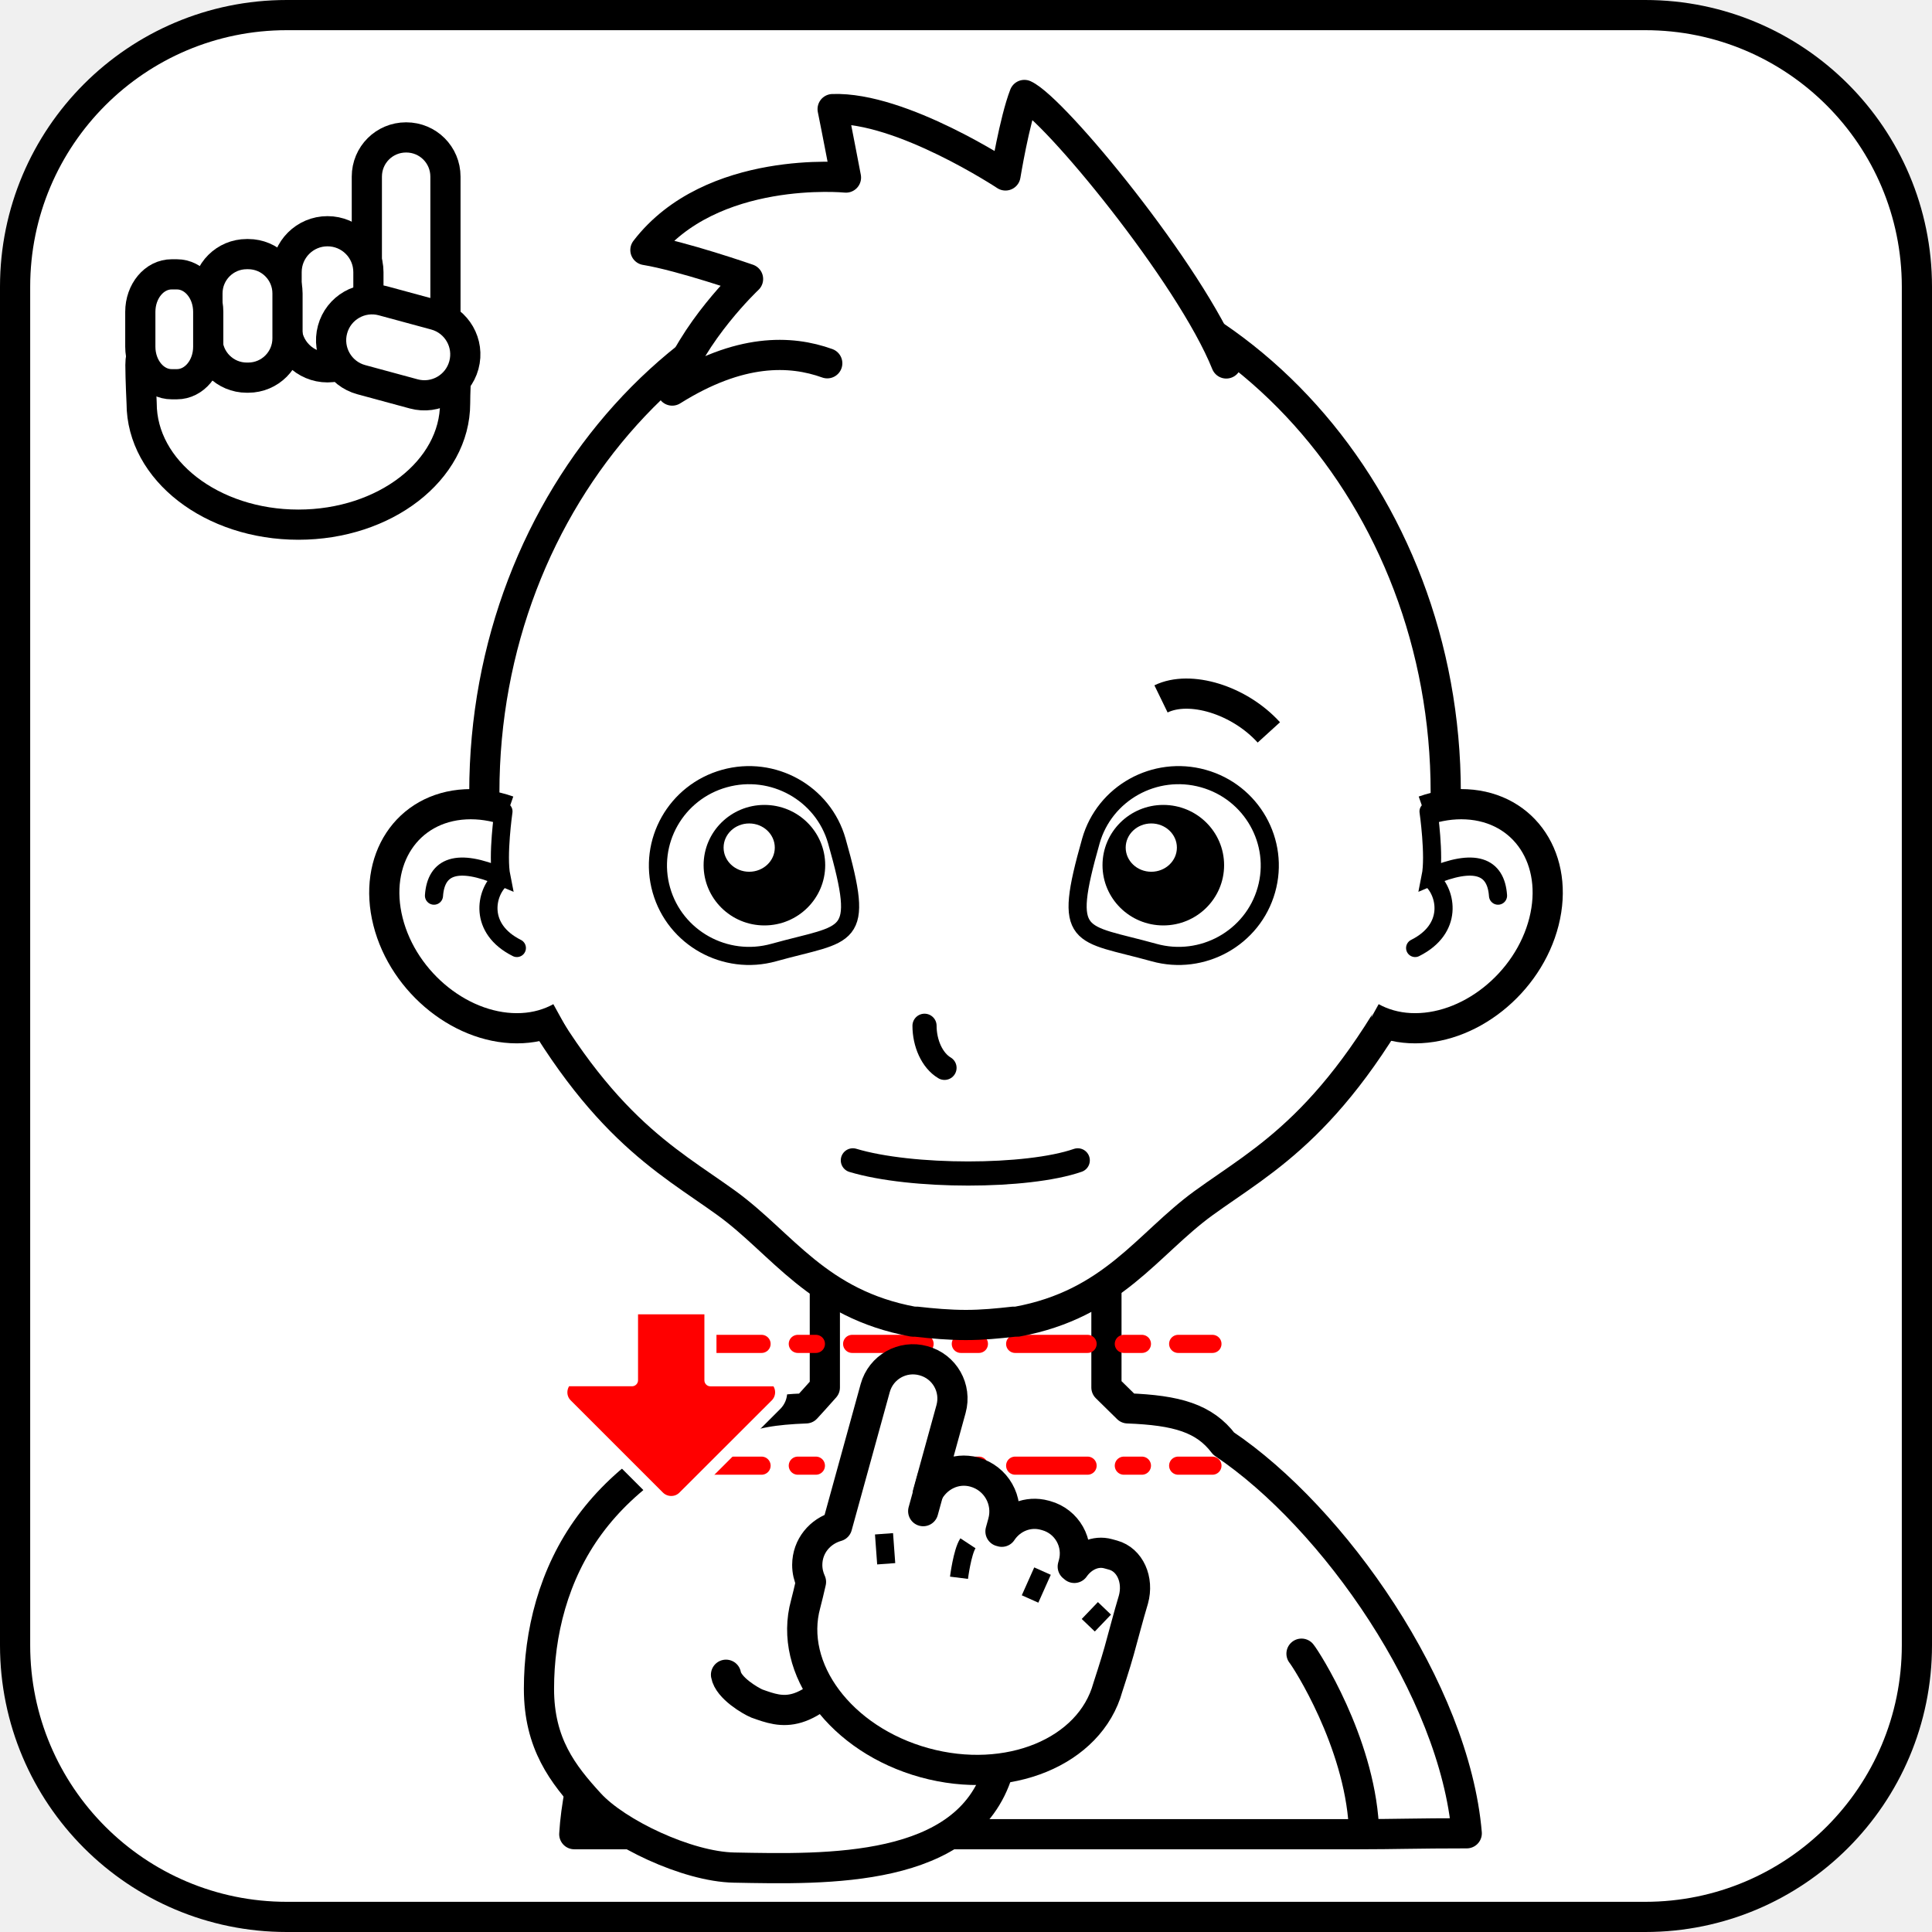
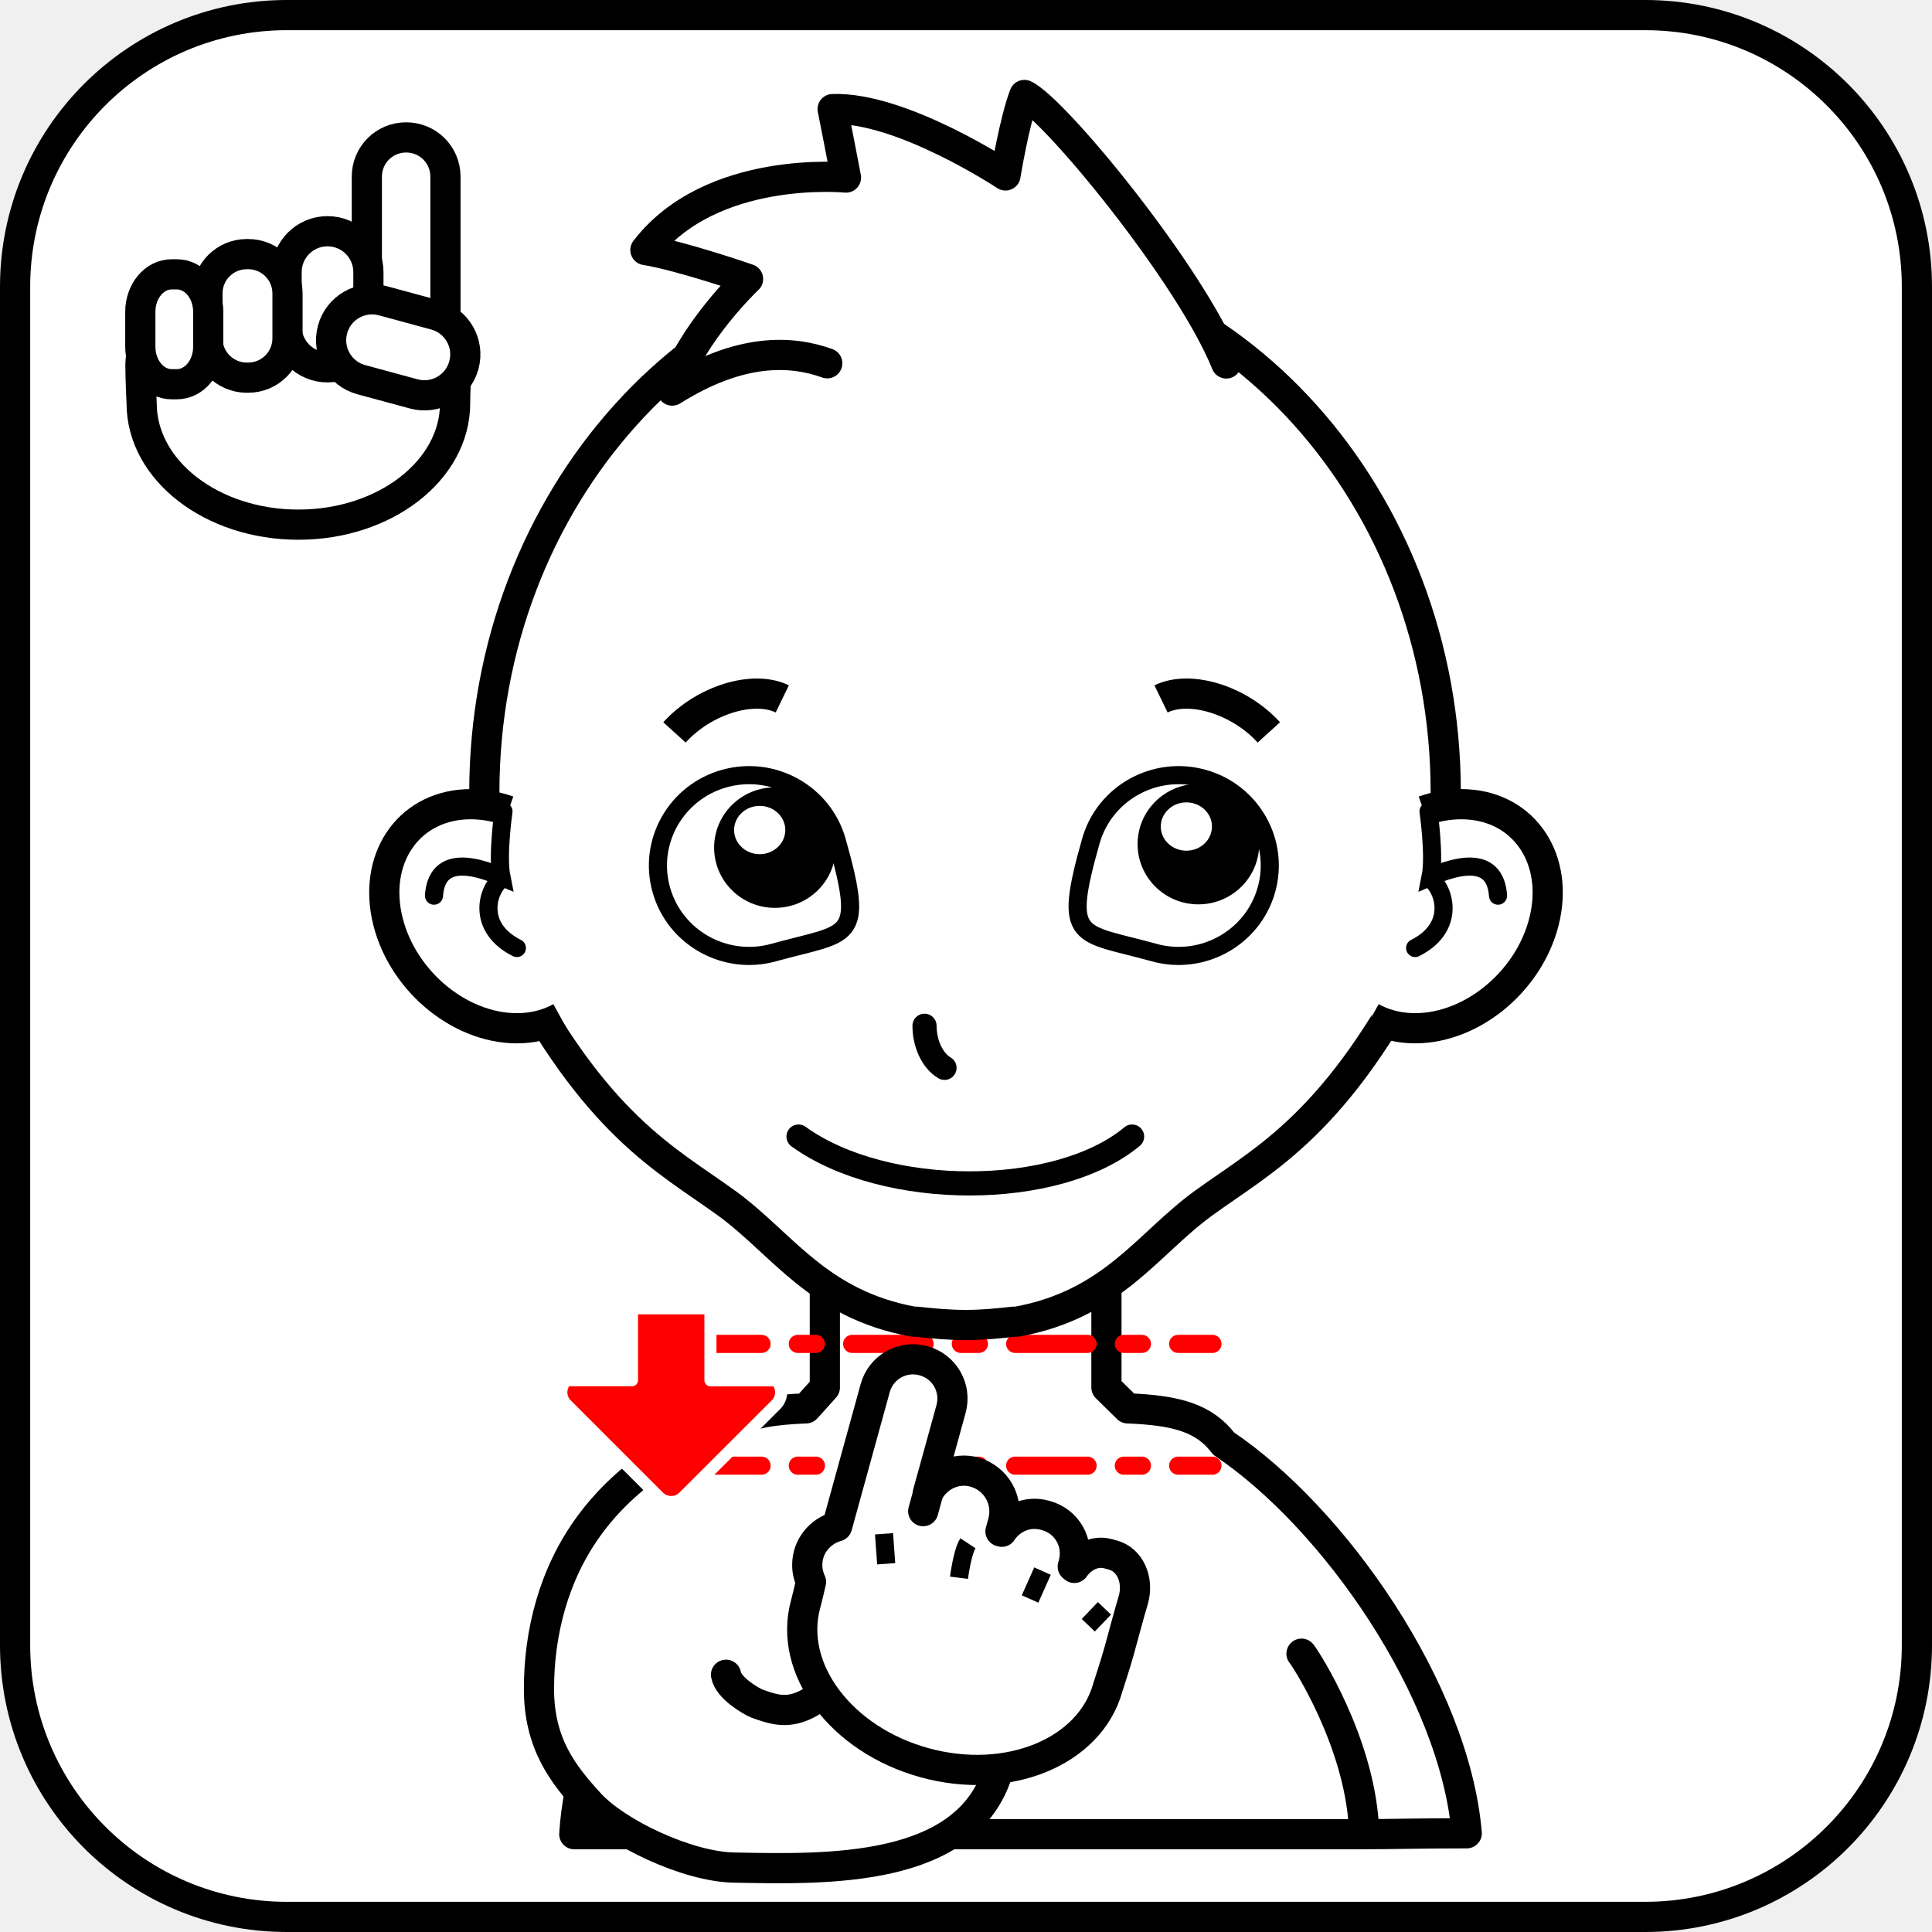
- <svg xmlns="http://www.w3.org/2000/svg" width="100%" height="100%" id="SVGRoot" version="1.1" viewBox="0 0 32 32">
+ <svg xmlns="http://www.w3.org/2000/svg" viewBox="0 0 32 32" version="1.1" id="SVGRoot" height="100%" width="100%">
  <defs id="defs6229" />
-   <rect ry="4.5" rx="4.5" y="0.25" x="0.25" height="31.5" width="31.5" id="rect5094-5-6" style="color:#000000;clip-rule:nonzero;display:inline;overflow:visible;visibility:visible;opacity:1;isolation:auto;mix-blend-mode:normal;color-interpolation:sRGB;color-interpolation-filters:linearRGB;solid-color:#000000;solid-opacity:1;fill:#ffffff;fill-opacity:1;fill-rule:evenodd;stroke:#000000;stroke-width:0.5;stroke-linecap:butt;stroke-linejoin:miter;stroke-miterlimit:4;stroke-dasharray:none;stroke-dashoffset:0;stroke-opacity:1;marker:none;marker-start:none;marker-mid:none;marker-end:none;color-rendering:auto;image-rendering:auto;shape-rendering:auto;text-rendering:auto;enable-background:accumulate" />
-   <path id="path6023-1-8" d="m 15.719,17.156 c -1.139,0 -2.057,0.917 -2.057,2.057 l 0,3.768 c -0.08,0.093 -0.312,0.346 -0.312,0.346 -1.047,0.04 -1.501,0.23 -1.836,1.012 -0.516,1.205 -1.899,4.258 -2.002,6.041 l 13.006,0 c 0.575,0 0.946,-0.015 1.776,-0.015 -0.202,-2.371 -2.201,-5.229 -4.026,-6.454 -0.32,-0.422 -0.775,-0.553 -1.59,-0.584 l -0.352,-0.346 0,-3.768 c 0,-1.139 -0.917,-2.057 -2.057,-2.057 z" style="color:#000000;clip-rule:nonzero;display:inline;overflow:visible;visibility:visible;opacity:1;isolation:auto;mix-blend-mode:normal;color-interpolation:sRGB;color-interpolation-filters:linearRGB;solid-color:#000000;solid-opacity:1;fill:#ffffff;fill-opacity:1;fill-rule:evenodd;stroke:#000000;stroke-width:0.5;stroke-linecap:butt;stroke-linejoin:round;stroke-miterlimit:4;stroke-dasharray:none;stroke-dashoffset:0;stroke-opacity:1;marker:none;color-rendering:auto;image-rendering:auto;shape-rendering:auto;text-rendering:auto;enable-background:accumulate" />
-   <path id="path6262" d="m 12.402,23.448 c -1.118,0.39 -2.031,0.989 -2.635,1.809 -0.604,0.819 -0.84,1.8 -0.84,2.715 0,0.909 0.396,1.415 0.842,1.902 0.446,0.487 1.612,1.044 2.388,1.059 1.544,0.03 3.855,0.093 4.373,-1.594 l -2.336,-1.883 c -0.851,1.056 -1.227,0.914 -1.658,0.76 -0.101,-0.042 -0.472,-0.256 -0.511,-0.477" style="color:#000000;font-style:normal;font-variant:normal;font-weight:normal;font-stretch:normal;font-size:medium;line-height:normal;font-family:sans-serif;text-indent:0;text-align:start;text-decoration:none;text-decoration-line:none;text-decoration-style:solid;text-decoration-color:#000000;letter-spacing:normal;word-spacing:normal;text-transform:none;direction:ltr;block-progression:tb;writing-mode:lr-tb;baseline-shift:baseline;text-anchor:start;white-space:normal;clip-rule:nonzero;display:inline;overflow:visible;visibility:visible;opacity:1;isolation:auto;mix-blend-mode:normal;color-interpolation:sRGB;color-interpolation-filters:linearRGB;solid-color:#000000;solid-opacity:1;fill:#ffffff;fill-opacity:1;fill-rule:evenodd;stroke:#000000;stroke-width:0.5;stroke-linecap:round;stroke-linejoin:miter;stroke-miterlimit:4;stroke-dasharray:none;stroke-dashoffset:0;stroke-opacity:1;marker:none;color-rendering:auto;image-rendering:auto;shape-rendering:auto;text-rendering:auto;enable-background:accumulate" />
-   <path id="path6312" d="m 11.414,24.276 8.668,0" style="color:#000000;clip-rule:nonzero;display:inline;overflow:visible;visibility:visible;opacity:1;isolation:auto;mix-blend-mode:normal;color-interpolation:sRGB;color-interpolation-filters:linearRGB;solid-color:#000000;solid-opacity:1;fill:#ffffff;fill-opacity:1;fill-rule:evenodd;stroke:#ff0000;stroke-width:0.3;stroke-linecap:round;stroke-linejoin:round;stroke-miterlimit:4;stroke-dasharray:1.2, 0.6, 0.3, 0.6;stroke-dashoffset:0;stroke-opacity:1;marker:none;marker-start:none;marker-mid:none;marker-end:none;color-rendering:auto;image-rendering:auto;shape-rendering:auto;text-rendering:auto;enable-background:accumulate" />
-   <path style="color:#000000;clip-rule:nonzero;display:inline;overflow:visible;visibility:visible;opacity:1;isolation:auto;mix-blend-mode:normal;color-interpolation:sRGB;color-interpolation-filters:linearRGB;solid-color:#000000;solid-opacity:1;fill:#ffffff;fill-opacity:1;fill-rule:evenodd;stroke:#ff0000;stroke-width:0.3;stroke-linecap:round;stroke-linejoin:round;stroke-miterlimit:4;stroke-dasharray:1.2, 0.6, 0.3, 0.6;stroke-dashoffset:0;stroke-opacity:1;marker:none;marker-start:none;marker-mid:none;marker-end:none;color-rendering:auto;image-rendering:auto;shape-rendering:auto;text-rendering:auto;enable-background:accumulate" d="m 11.414,22.259 8.668,0" id="path6314" />
-   <g transform="matrix(-0.9640326,-0.2657839,-0.2657839,0.9640326,36.65293,5.011097)" id="g6195" style="display:inline">
-     <path style="color:#000000;clip-rule:nonzero;display:inline;overflow:visible;visibility:visible;opacity:1;isolation:auto;mix-blend-mode:normal;color-interpolation:sRGB;color-interpolation-filters:linearRGB;solid-color:#000000;solid-opacity:1;fill:#ffffff;fill-opacity:1;fill-rule:evenodd;stroke:#000000;stroke-width:0.5;stroke-linecap:round;stroke-linejoin:round;stroke-miterlimit:4;stroke-dasharray:none;stroke-dashoffset:0;stroke-opacity:1;marker:none;marker-start:none;marker-mid:none;marker-end:none;color-rendering:auto;image-rendering:auto;shape-rendering:auto;text-rendering:auto;enable-background:accumulate" d="m 15.928,22.573 c -0.361,0 -0.65,0.29 -0.65,0.65 l 0,1.451 c -0.063,-0.31 -0.322,-0.547 -0.65,-0.547 -0.375,0 -0.678,0.302 -0.678,0.678 l 0,0.154 c -0.008,3.11e-4 -0.016,-3.48e-4 -0.023,0 -0.085,-0.261 -0.323,-0.453 -0.613,-0.453 l -0.023,0 c -0.361,0 -0.65,0.292 -0.65,0.652 l 0,0.045 c -0.011,0.004 -0.02,0.009 -0.031,0.014 -0.079,-0.221 -0.262,-0.375 -0.477,-0.375 l -0.086,0 c -0.288,0 -0.52,0.277 -0.52,0.621 0.007,0.29 0.001,0.611 0.002,0.879 0,0.221 0.02,0.635 0.02,0.635 -10e-7,1.11 1.162,2.01 2.596,2.01 1.433,3.5e-4 2.596,-0.9 2.596,-2.01 0,-0.101 0.007,-0.244 0.012,-0.377 0.061,-0.073 0.108,-0.158 0.135,-0.256 0.081,-0.299 -0.055,-0.593 -0.307,-0.746 l 0,-2.375 c 0,-0.361 -0.29,-0.65 -0.65,-0.65 z" id="path3661-3" />
-     <path id="path5245-3-7" d="M 15.799,25.51 15.632,25.979" style="display:inline;fill:none;fill-rule:evenodd;stroke:#000000;stroke-width:0.3;stroke-linecap:butt;stroke-linejoin:miter;stroke-miterlimit:4;stroke-dasharray:none;stroke-opacity:1" />
-     <path id="path5247-9-8" d="m 14.417,25.292 c 0.053,0.164 -0.009,0.59 -0.009,0.59" style="display:inline;fill:none;fill-rule:evenodd;stroke:#000000;stroke-width:0.3;stroke-linecap:butt;stroke-linejoin:miter;stroke-miterlimit:4;stroke-dasharray:none;stroke-opacity:1" />
-     <path id="path5249-2-9" d="m 13.104,25.408 0.076,0.5" style="display:inline;fill:none;fill-rule:evenodd;stroke:#000000;stroke-width:0.3;stroke-linecap:butt;stroke-linejoin:miter;stroke-miterlimit:4;stroke-dasharray:none;stroke-opacity:1" />
-     <path id="path5251-1-1" d="M 11.951,25.73 12.135,26.071" style="display:inline;fill:none;fill-rule:evenodd;stroke:#000000;stroke-width:0.3;stroke-linecap:butt;stroke-linejoin:miter;stroke-miterlimit:4;stroke-dasharray:none;stroke-opacity:1" />
-     <path style="color:#000000;clip-rule:nonzero;display:inline;overflow:visible;visibility:visible;opacity:1;isolation:auto;mix-blend-mode:normal;color-interpolation:sRGB;color-interpolation-filters:linearRGB;solid-color:#000000;solid-opacity:1;fill:#ffffff;fill-opacity:1;fill-rule:evenodd;stroke:#000000;stroke-width:0.5;stroke-linecap:round;stroke-linejoin:round;stroke-miterlimit:4;stroke-dasharray:none;stroke-dashoffset:0;stroke-opacity:1;marker:none;marker-start:none;marker-mid:none;marker-end:none;color-rendering:auto;image-rendering:auto;shape-rendering:auto;text-rendering:auto;enable-background:accumulate" d="m 15.273,24.401 0,0.575" id="path3696-5" />
+   <rect style="color:#000000;clip-rule:nonzero;display:inline;overflow:visible;visibility:visible;opacity:1;isolation:auto;mix-blend-mode:normal;color-interpolation:sRGB;color-interpolation-filters:linearRGB;solid-color:#000000;solid-opacity:1;fill:#ffffff;fill-opacity:1;fill-rule:evenodd;stroke:#000000;stroke-width:0.5;stroke-linecap:butt;stroke-linejoin:miter;stroke-miterlimit:4;stroke-dasharray:none;stroke-dashoffset:0;stroke-opacity:1;marker:none;marker-start:none;marker-mid:none;marker-end:none;color-rendering:auto;image-rendering:auto;shape-rendering:auto;text-rendering:auto;enable-background:accumulate" id="rect5094-5-6" width="31.5" height="31.5" x="0.25" y="0.25" rx="4.5" ry="4.5" />
+   <path style="color:#000000;clip-rule:nonzero;display:inline;overflow:visible;visibility:visible;opacity:1;isolation:auto;mix-blend-mode:normal;color-interpolation:sRGB;color-interpolation-filters:linearRGB;solid-color:#000000;solid-opacity:1;fill:#ffffff;fill-opacity:1;fill-rule:evenodd;stroke:#000000;stroke-width:0.5;stroke-linecap:butt;stroke-linejoin:round;stroke-miterlimit:4;stroke-dasharray:none;stroke-dashoffset:0;stroke-opacity:1;marker:none;color-rendering:auto;image-rendering:auto;shape-rendering:auto;text-rendering:auto;enable-background:accumulate" d="m 15.719,17.156 c -1.139,0 -2.057,0.917 -2.057,2.057 l 0,3.768 c -0.08,0.093 -0.312,0.346 -0.312,0.346 -1.047,0.04 -1.501,0.23 -1.836,1.012 -0.516,1.205 -1.899,4.258 -2.002,6.041 l 13.006,0 c 0.575,0 0.946,-0.015 1.776,-0.015 -0.202,-2.371 -2.201,-5.229 -4.026,-6.454 -0.32,-0.422 -0.775,-0.553 -1.59,-0.584 l -0.352,-0.346 0,-3.768 c 0,-1.139 -0.917,-2.057 -2.057,-2.057 z" id="path6023-1-8" />
+   <path style="color:#000000;font-style:normal;font-variant:normal;font-weight:normal;font-stretch:normal;font-size:medium;line-height:normal;font-family:sans-serif;text-indent:0;text-align:start;text-decoration:none;text-decoration-line:none;text-decoration-style:solid;text-decoration-color:#000000;letter-spacing:normal;word-spacing:normal;text-transform:none;direction:ltr;block-progression:tb;writing-mode:lr-tb;baseline-shift:baseline;text-anchor:start;white-space:normal;clip-rule:nonzero;display:inline;overflow:visible;visibility:visible;opacity:1;isolation:auto;mix-blend-mode:normal;color-interpolation:sRGB;color-interpolation-filters:linearRGB;solid-color:#000000;solid-opacity:1;fill:#ffffff;fill-opacity:1;fill-rule:evenodd;stroke:#000000;stroke-width:0.5;stroke-linecap:round;stroke-linejoin:miter;stroke-miterlimit:4;stroke-dasharray:none;stroke-dashoffset:0;stroke-opacity:1;marker:none;color-rendering:auto;image-rendering:auto;shape-rendering:auto;text-rendering:auto;enable-background:accumulate" d="m 12.402,23.448 c -1.118,0.39 -2.031,0.989 -2.635,1.809 -0.604,0.819 -0.84,1.8 -0.84,2.715 0,0.909 0.396,1.415 0.842,1.902 0.446,0.487 1.612,1.044 2.388,1.059 1.544,0.03 3.855,0.093 4.373,-1.594 l -2.336,-1.883 c -0.851,1.056 -1.227,0.914 -1.658,0.76 -0.101,-0.042 -0.472,-0.256 -0.511,-0.477" id="path6262" />
+   <path style="color:#000000;clip-rule:nonzero;display:inline;overflow:visible;visibility:visible;opacity:1;isolation:auto;mix-blend-mode:normal;color-interpolation:sRGB;color-interpolation-filters:linearRGB;solid-color:#000000;solid-opacity:1;fill:#ffffff;fill-opacity:1;fill-rule:evenodd;stroke:#ff0000;stroke-width:0.3;stroke-linecap:round;stroke-linejoin:round;stroke-miterlimit:4;stroke-dasharray:1.2, 0.6, 0.3, 0.6;stroke-dashoffset:0;stroke-opacity:1;marker:none;marker-start:none;marker-mid:none;marker-end:none;color-rendering:auto;image-rendering:auto;shape-rendering:auto;text-rendering:auto;enable-background:accumulate" d="m 11.414,24.276 8.668,0" id="path6312" />
+   <path id="path6314" d="m 11.414,22.259 8.668,0" style="color:#000000;clip-rule:nonzero;display:inline;overflow:visible;visibility:visible;opacity:1;isolation:auto;mix-blend-mode:normal;color-interpolation:sRGB;color-interpolation-filters:linearRGB;solid-color:#000000;solid-opacity:1;fill:#ffffff;fill-opacity:1;fill-rule:evenodd;stroke:#ff0000;stroke-width:0.3;stroke-linecap:round;stroke-linejoin:round;stroke-miterlimit:4;stroke-dasharray:1.2, 0.6, 0.3, 0.6;stroke-dashoffset:0;stroke-opacity:1;marker:none;marker-start:none;marker-mid:none;marker-end:none;color-rendering:auto;image-rendering:auto;shape-rendering:auto;text-rendering:auto;enable-background:accumulate" />
+   <g style="display:inline" id="g6195" transform="matrix(-0.9640326,-0.2657839,-0.2657839,0.9640326,36.65293,5.011097)">
+     <path id="path3661-3" d="m 15.928,22.573 c -0.361,0 -0.65,0.29 -0.65,0.65 l 0,1.451 c -0.063,-0.31 -0.322,-0.547 -0.65,-0.547 -0.375,0 -0.678,0.302 -0.678,0.678 l 0,0.154 c -0.008,3.11e-4 -0.016,-3.48e-4 -0.023,0 -0.085,-0.261 -0.323,-0.453 -0.613,-0.453 l -0.023,0 c -0.361,0 -0.65,0.292 -0.65,0.652 l 0,0.045 c -0.011,0.004 -0.02,0.009 -0.031,0.014 -0.079,-0.221 -0.262,-0.375 -0.477,-0.375 l -0.086,0 c -0.288,0 -0.52,0.277 -0.52,0.621 0.007,0.29 0.001,0.611 0.002,0.879 0,0.221 0.02,0.635 0.02,0.635 -10e-7,1.11 1.162,2.01 2.596,2.01 1.433,3.5e-4 2.596,-0.9 2.596,-2.01 0,-0.101 0.007,-0.244 0.012,-0.377 0.061,-0.073 0.108,-0.158 0.135,-0.256 0.081,-0.299 -0.055,-0.593 -0.307,-0.746 l 0,-2.375 c 0,-0.361 -0.29,-0.65 -0.65,-0.65 z" style="color:#000000;clip-rule:nonzero;display:inline;overflow:visible;visibility:visible;opacity:1;isolation:auto;mix-blend-mode:normal;color-interpolation:sRGB;color-interpolation-filters:linearRGB;solid-color:#000000;solid-opacity:1;fill:#ffffff;fill-opacity:1;fill-rule:evenodd;stroke:#000000;stroke-width:0.5;stroke-linecap:round;stroke-linejoin:round;stroke-miterlimit:4;stroke-dasharray:none;stroke-dashoffset:0;stroke-opacity:1;marker:none;marker-start:none;marker-mid:none;marker-end:none;color-rendering:auto;image-rendering:auto;shape-rendering:auto;text-rendering:auto;enable-background:accumulate" />
+     <path style="display:inline;fill:none;fill-rule:evenodd;stroke:#000000;stroke-width:0.3;stroke-linecap:butt;stroke-linejoin:miter;stroke-miterlimit:4;stroke-dasharray:none;stroke-opacity:1" d="M 15.799,25.51 15.632,25.979" id="path5245-3-7" />
+     <path style="display:inline;fill:none;fill-rule:evenodd;stroke:#000000;stroke-width:0.3;stroke-linecap:butt;stroke-linejoin:miter;stroke-miterlimit:4;stroke-dasharray:none;stroke-opacity:1" d="m 14.417,25.292 c 0.053,0.164 -0.009,0.59 -0.009,0.59" id="path5247-9-8" />
+     <path style="display:inline;fill:none;fill-rule:evenodd;stroke:#000000;stroke-width:0.3;stroke-linecap:butt;stroke-linejoin:miter;stroke-miterlimit:4;stroke-dasharray:none;stroke-opacity:1" d="m 13.104,25.408 0.076,0.5" id="path5249-2-9" />
+     <path style="display:inline;fill:none;fill-rule:evenodd;stroke:#000000;stroke-width:0.3;stroke-linecap:butt;stroke-linejoin:miter;stroke-miterlimit:4;stroke-dasharray:none;stroke-opacity:1" d="M 11.951,25.73 12.135,26.071" id="path5251-1-1" />
+     <path id="path3696-5" d="m 15.273,24.401 0,0.575" style="color:#000000;clip-rule:nonzero;display:inline;overflow:visible;visibility:visible;opacity:1;isolation:auto;mix-blend-mode:normal;color-interpolation:sRGB;color-interpolation-filters:linearRGB;solid-color:#000000;solid-opacity:1;fill:#ffffff;fill-opacity:1;fill-rule:evenodd;stroke:#000000;stroke-width:0.5;stroke-linecap:round;stroke-linejoin:round;stroke-miterlimit:4;stroke-dasharray:none;stroke-dashoffset:0;stroke-opacity:1;marker:none;marker-start:none;marker-mid:none;marker-end:none;color-rendering:auto;image-rendering:auto;shape-rendering:auto;text-rendering:auto;enable-background:accumulate" />
  </g>
-   <path style="color:#000000;clip-rule:nonzero;display:inline;overflow:visible;visibility:visible;opacity:1;isolation:auto;mix-blend-mode:normal;color-interpolation:sRGB;color-interpolation-filters:linearRGB;solid-color:#000000;solid-opacity:1;fill:#ffffff;fill-opacity:1;fill-rule:evenodd;stroke:#000000;stroke-width:0.5;stroke-linecap:butt;stroke-linejoin:miter;stroke-miterlimit:4;stroke-dasharray:none;stroke-dashoffset:0;stroke-opacity:1;marker:none;color-rendering:auto;image-rendering:auto;shape-rendering:auto;text-rendering:auto;enable-background:accumulate" d="m 15.996,4.277 c 4.394,0 7.95,3.973 7.95,8.849 0,0.914 -0.116,1.797 -0.349,2.627 -1.445,2.868 -2.649,3.439 -3.663,4.175 -0.927,0.673 -1.504,1.673 -3.09,1.963 -0.016,0.002 -0.033,-0.002 -0.05,0 -0.268,0.03 -0.523,0.055 -0.797,0.055 -0.275,0 -0.555,-0.025 -0.822,-0.055 -0.009,-9.3e-4 -0.016,9.56e-4 -0.025,0 -0.009,-0.002 -0.016,0.002 -0.025,0 -1.584,-0.292 -2.164,-1.291 -3.09,-1.963 C 11.035,19.204 9.86,18.641 8.446,15.891 8.186,15.02 8.022,14.094 8.022,13.126 c 0,-4.876 3.58,-8.849 7.975,-8.849 z" id="path2436-3-3-4" />
-   <path id="path2597-0-7" d="m 15.313,16.99 c 0,0.287 0.124,0.574 0.331,0.697" style="display:inline;fill:none;stroke:#000000;stroke-width:0.4;stroke-linecap:round;stroke-linejoin:miter;stroke-miterlimit:4;stroke-dasharray:none;stroke-opacity:1" />
-   <path id="path2599-6-5" d="m 14.126,19.219 c 0.481,0.145 1.203,0.218 1.91,0.218 0.706,0 1.397,-0.073 1.815,-0.218" style="display:inline;fill:none;stroke:#000000;stroke-width:0.4;stroke-linecap:round;stroke-linejoin:miter;stroke-miterlimit:4;stroke-dasharray:none;stroke-opacity:1" />
-   <path style="display:inline;fill:none;stroke:#000000;stroke-width:0.5;stroke-linecap:butt;stroke-linejoin:miter;stroke-miterlimit:4;stroke-dasharray:none;stroke-opacity:1" d="m 21.016,12.131 c -0.491,-0.54 -1.307,-0.788 -1.786,-0.555" id="path2618-3-0" />
-   <path style="color:#000000;clip-rule:nonzero;display:inline;overflow:visible;visibility:visible;opacity:1;isolation:auto;mix-blend-mode:normal;color-interpolation:sRGB;color-interpolation-filters:linearRGB;solid-color:#000000;solid-opacity:1;fill:#ffffff;fill-opacity:1;fill-rule:evenodd;stroke:#000000;stroke-width:0.5;stroke-linecap:butt;stroke-linejoin:miter;stroke-miterlimit:4;stroke-dasharray:none;stroke-dashoffset:0;stroke-opacity:1;marker:none;marker-start:none;marker-mid:none;marker-end:none;color-rendering:auto;image-rendering:auto;shape-rendering:auto;text-rendering:auto;enable-background:accumulate" d="m 8.419,13.429 c -0.237,-0.083 -0.478,-0.119 -0.709,-0.107 -0.968,0.05 -1.542,0.921 -1.283,1.944 0.259,1.024 1.254,1.813 2.222,1.763 0.231,-0.012 0.447,-0.073 0.637,-0.178" id="path5180-3-2" />
-   <path style="display:inline;fill:none;fill-rule:evenodd;stroke:#000000;stroke-width:0.3;stroke-linecap:round;stroke-linejoin:miter;stroke-miterlimit:4;stroke-dasharray:none;stroke-opacity:1" d="m 8.339,13.439 c 0,0 -0.105,0.733 -0.035,1.082 -0.733,-0.314 -1.082,-0.174 -1.116,0.314" id="path5182-6-9" />
-   <path style="display:inline;fill:none;fill-rule:evenodd;stroke:#000000;stroke-width:0.3;stroke-linecap:round;stroke-linejoin:miter;stroke-miterlimit:4;stroke-dasharray:none;stroke-opacity:1" d="m 8.29,14.567 c -0.247,0.222 -0.37,0.814 0.271,1.135" id="path5184-0-6" />
-   <path style="color:#000000;clip-rule:nonzero;display:inline;overflow:visible;visibility:visible;opacity:1;isolation:auto;mix-blend-mode:normal;color-interpolation:sRGB;color-interpolation-filters:linearRGB;solid-color:#000000;solid-opacity:1;fill:#ffffff;fill-opacity:1;fill-rule:evenodd;stroke:#000000;stroke-width:0.5;stroke-linecap:round;stroke-linejoin:round;stroke-miterlimit:4;stroke-dasharray:none;stroke-dashoffset:0;stroke-opacity:1;marker:none;color-rendering:auto;image-rendering:auto;shape-rendering:auto;text-rendering:auto;enable-background:accumulate" d="m 20.311,6.02 c -0.594,-1.481 -2.855,-4.224 -3.344,-4.447 -0.165,0.427 -0.313,1.333 -0.313,1.333 0,0 -1.723,-1.14 -2.863,-1.099 0.073,0.358 0.221,1.134 0.221,1.134 0,0 -2.231,-0.221 -3.322,1.2 0.604,0.099 1.7,0.48 1.7,0.48 0,0 -0.93,0.874 -1.256,1.848 1.117,-0.701 1.959,-0.671 2.568,-0.452" id="path4829-6-8-6" />
-   <path id="path5838-4" d="m 23.581,13.429 c 0.237,-0.083 0.478,-0.119 0.709,-0.107 0.968,0.05 1.542,0.921 1.283,1.944 -0.259,1.024 -1.254,1.813 -2.222,1.763 -0.231,-0.012 -0.447,-0.073 -0.637,-0.178" style="color:#000000;clip-rule:nonzero;display:inline;overflow:visible;visibility:visible;opacity:1;isolation:auto;mix-blend-mode:normal;color-interpolation:sRGB;color-interpolation-filters:linearRGB;solid-color:#000000;solid-opacity:1;fill:#ffffff;fill-opacity:1;fill-rule:evenodd;stroke:#000000;stroke-width:0.5;stroke-linecap:butt;stroke-linejoin:miter;stroke-miterlimit:4;stroke-dasharray:none;stroke-dashoffset:0;stroke-opacity:1;marker:none;marker-start:none;marker-mid:none;marker-end:none;color-rendering:auto;image-rendering:auto;shape-rendering:auto;text-rendering:auto;enable-background:accumulate" />
-   <path id="path5840-9" d="m 23.661,13.439 c 0,0 0.105,0.733 0.035,1.082 0.733,-0.314 1.082,-0.174 1.116,0.314" style="display:inline;fill:none;fill-rule:evenodd;stroke:#000000;stroke-width:0.3;stroke-linecap:round;stroke-linejoin:miter;stroke-miterlimit:4;stroke-dasharray:none;stroke-opacity:1" />
-   <path id="path5842-9" d="m 23.71,14.567 c 0.247,0.222 0.37,0.814 -0.271,1.135" style="display:inline;fill:none;fill-rule:evenodd;stroke:#000000;stroke-width:0.3;stroke-linecap:round;stroke-linejoin:miter;stroke-miterlimit:4;stroke-dasharray:none;stroke-opacity:1" />
-   <path id="path2602-4-08-6-8" d="m 13.861,13.931 c 0.475,1.676 0.202,1.499 -1.045,1.846 -0.802,0.224 -1.637,-0.241 -1.862,-1.036 -0.226,-0.795 0.243,-1.623 1.045,-1.846 0.802,-0.224 1.637,0.241 1.862,1.036 z" style="display:inline;overflow:visible;visibility:visible;fill:#ffffff;fill-opacity:1;fill-rule:evenodd;stroke:#000000;stroke-width:0.3;stroke-linecap:round;stroke-linejoin:round;stroke-miterlimit:4;stroke-dasharray:none;stroke-dashoffset:0;stroke-opacity:1;marker:none;enable-background:accumulate" />
-   <ellipse cy="14.33" cx="12.661" id="path2604-4-0-4-5" style="display:inline;overflow:visible;visibility:visible;fill:#000000;fill-opacity:1;fill-rule:evenodd;stroke:none;stroke-width:0.5;marker:none;enable-background:accumulate" rx="1.007" ry="0.998" />
-   <ellipse cy="14.039" cx="12.409" id="path2606-4-1-2-9" style="display:inline;overflow:visible;visibility:visible;fill:#ffffff;fill-opacity:1;fill-rule:evenodd;stroke:none;stroke-width:0.5;marker:none;enable-background:accumulate" rx="0.424" ry="0.4" />
-   <path style="display:inline;overflow:visible;visibility:visible;fill:#ffffff;fill-opacity:1;fill-rule:evenodd;stroke:#000000;stroke-width:0.3;stroke-linecap:round;stroke-linejoin:round;stroke-miterlimit:4;stroke-dasharray:none;stroke-dashoffset:0;stroke-opacity:1;marker:none;enable-background:accumulate" d="m 18.068,13.931 c -0.475,1.676 -0.202,1.499 1.045,1.846 0.802,0.224 1.637,-0.241 1.862,-1.036 0.226,-0.795 -0.243,-1.623 -1.045,-1.846 -0.802,-0.224 -1.637,0.241 -1.862,1.036 z" id="path2612-4-3-4-2" />
-   <ellipse transform="scale(-1,1)" cy="14.33" cx="-19.268" style="display:inline;overflow:visible;visibility:visible;fill:#000000;fill-opacity:1;fill-rule:evenodd;stroke:none;stroke-width:0.5;marker:none;enable-background:accumulate" id="path2614-4-6-8-6" rx="1.007" ry="0.998" />
-   <ellipse transform="scale(-1,1)" ry="0.4" rx="0.424" cy="14.039" cx="-19.069" style="display:inline;overflow:visible;visibility:visible;fill:#ffffff;fill-opacity:1;fill-rule:evenodd;stroke:none;stroke-width:0.5;marker:none;enable-background:accumulate" id="path2616-9-09-2-3" />
-   <path id="path1867-6" d="M 22.589,30.241 C 22.506,28.842 21.64,27.491 21.557,27.39" style="display:inline;opacity:1;fill:#ffffff;fill-opacity:1;fill-rule:evenodd;stroke:#000000;stroke-width:0.5;stroke-linecap:round;stroke-linejoin:miter;stroke-miterlimit:4;stroke-dasharray:none;stroke-dashoffset:0;stroke-opacity:1" />
-   <path id="path4919-2-2" d="m 6.726,2.276 c -0.361,0 -0.65,0.29 -0.65,0.65 l 0,1.867 c -0.345,-0.089 -0.726,-0.143 -1.135,-0.143 -1.445,-3.9e-5 -2.616,0.624 -2.615,1.395 0,0.221 0.02,0.635 0.02,0.635 -10e-7,1.11 1.162,2.01 2.596,2.01 1.433,3.5e-4 2.596,-0.9 2.596,-2.01 0,-0.171 0.013,-0.415 0.02,-0.635 1.31e-4,-0.177 -0.067,-0.344 -0.18,-0.5 l 0,-2.619 c 0,-0.361 -0.29,-0.65 -0.65,-0.65 z" style="color:#000000;clip-rule:nonzero;display:inline;overflow:visible;visibility:visible;opacity:1;isolation:auto;mix-blend-mode:normal;color-interpolation:sRGB;color-interpolation-filters:linearRGB;solid-color:#000000;solid-opacity:1;fill:#ffffff;fill-opacity:1;fill-rule:evenodd;stroke:#000000;stroke-width:0.5;stroke-linecap:round;stroke-linejoin:round;stroke-miterlimit:4;stroke-dasharray:none;stroke-dashoffset:0;stroke-opacity:1;marker:none;marker-start:none;marker-mid:none;marker-end:none;color-rendering:auto;image-rendering:auto;shape-rendering:auto;text-rendering:auto;enable-background:accumulate" />
-   <rect ry="0.677" rx="0.677" y="3.83" x="4.747" height="2.254" width="1.355" id="rect4938-8-9" style="color:#000000;clip-rule:nonzero;display:inline;overflow:visible;visibility:visible;opacity:1;isolation:auto;mix-blend-mode:normal;color-interpolation:sRGB;color-interpolation-filters:linearRGB;solid-color:#000000;solid-opacity:1;fill:#ffffff;fill-opacity:1;fill-rule:evenodd;stroke:#000000;stroke-width:0.5;stroke-linecap:round;stroke-linejoin:round;stroke-miterlimit:4;stroke-dasharray:none;stroke-dashoffset:0;stroke-opacity:1;marker:none;marker-start:none;marker-mid:none;marker-end:none;color-rendering:auto;image-rendering:auto;shape-rendering:auto;text-rendering:auto;enable-background:accumulate" />
-   <rect ry="0.651" rx="0.651" y="4.209" x="3.436" height="2.046" width="1.326" id="rect4950-4-31" style="color:#000000;clip-rule:nonzero;display:inline;overflow:visible;visibility:visible;opacity:1;isolation:auto;mix-blend-mode:normal;color-interpolation:sRGB;color-interpolation-filters:linearRGB;solid-color:#000000;solid-opacity:1;fill:#ffffff;fill-opacity:1;fill-rule:evenodd;stroke:#000000;stroke-width:0.5;stroke-linecap:round;stroke-linejoin:round;stroke-miterlimit:4;stroke-dasharray:none;stroke-dashoffset:0;stroke-opacity:1;marker:none;marker-start:none;marker-mid:none;marker-end:none;color-rendering:auto;image-rendering:auto;shape-rendering:auto;text-rendering:auto;enable-background:accumulate" />
-   <rect style="color:#000000;clip-rule:nonzero;display:inline;overflow:visible;visibility:visible;opacity:1;isolation:auto;mix-blend-mode:normal;color-interpolation:sRGB;color-interpolation-filters:linearRGB;solid-color:#000000;solid-opacity:1;fill:#ffffff;fill-opacity:1;fill-rule:evenodd;stroke:#000000;stroke-width:0.5;stroke-linecap:round;stroke-linejoin:round;stroke-miterlimit:4;stroke-dasharray:none;stroke-dashoffset:0;stroke-opacity:1;marker:none;marker-start:none;marker-mid:none;marker-end:none;color-rendering:auto;image-rendering:auto;shape-rendering:auto;text-rendering:auto;enable-background:accumulate" id="rect4952-1-9" width="1.125" height="1.82" x="2.324" y="4.544" rx="0.519" ry="0.621" />
-   <rect transform="matrix(-0.2616359,0.9651667,-0.9651667,-0.2616359,0,0)" style="color:#000000;clip-rule:nonzero;display:inline;overflow:visible;visibility:visible;opacity:1;isolation:auto;mix-blend-mode:normal;color-interpolation:sRGB;color-interpolation-filters:linearRGB;solid-color:#000000;solid-opacity:1;fill:#ffffff;fill-opacity:1;fill-rule:evenodd;stroke:#000000;stroke-width:0.5;stroke-linecap:round;stroke-linejoin:round;stroke-miterlimit:4;stroke-dasharray:none;stroke-dashoffset:0;stroke-opacity:1;marker:none;marker-start:none;marker-mid:none;marker-end:none;color-rendering:auto;image-rendering:auto;shape-rendering:auto;text-rendering:auto;enable-background:accumulate" id="rect3659-4" width="1.355" height="2.254" x="3.149" y="-8.998" rx="0.677" ry="0.677" />
-   <path id="path5468-9" d="m 10.468,21.668 0,1.193 -1.092,0 c -0.105,0.116 -0.106,0.293 0.006,0.404 l 1.527,1.527 c 0.058,0.058 0.134,0.086 0.209,0.086 0.075,0 0.15,-0.028 0.207,-0.086 L 12.853,23.266 c 0.112,-0.112 0.113,-0.289 0.008,-0.404 l -1.094,0 0,-1.193 -1.299,0 z" style="color:#000000;clip-rule:nonzero;display:inline;overflow:visible;visibility:visible;opacity:1;isolation:auto;mix-blend-mode:normal;color-interpolation:sRGB;color-interpolation-filters:linearRGB;solid-color:#000000;solid-opacity:1;fill:#ff0000;fill-opacity:1;fill-rule:evenodd;stroke:#ffffff;stroke-width:0.2;stroke-linecap:round;stroke-linejoin:round;stroke-miterlimit:4;stroke-dasharray:none;stroke-dashoffset:0;stroke-opacity:1;marker:none;marker-start:none;marker-mid:none;marker-end:none;color-rendering:auto;image-rendering:auto;shape-rendering:auto;text-rendering:auto;enable-background:accumulate" />
+   <path id="path2436-3-3-4" d="m 15.996,4.277 c 4.394,0 7.95,3.973 7.95,8.849 0,0.914 -0.116,1.797 -0.349,2.627 -1.445,2.868 -2.649,3.439 -3.663,4.175 -0.927,0.673 -1.504,1.673 -3.09,1.963 -0.016,0.002 -0.033,-0.002 -0.05,0 -0.268,0.03 -0.523,0.055 -0.797,0.055 -0.275,0 -0.555,-0.025 -0.822,-0.055 -0.009,-9.3e-4 -0.016,9.56e-4 -0.025,0 -0.009,-0.002 -0.016,0.002 -0.025,0 -1.584,-0.292 -2.164,-1.291 -3.09,-1.963 C 11.035,19.204 9.86,18.641 8.446,15.891 8.186,15.02 8.022,14.094 8.022,13.126 c 0,-4.876 3.58,-8.849 7.975,-8.849 z" style="color:#000000;clip-rule:nonzero;display:inline;overflow:visible;visibility:visible;opacity:1;isolation:auto;mix-blend-mode:normal;color-interpolation:sRGB;color-interpolation-filters:linearRGB;solid-color:#000000;solid-opacity:1;fill:#ffffff;fill-opacity:1;fill-rule:evenodd;stroke:#000000;stroke-width:0.5;stroke-linecap:butt;stroke-linejoin:miter;stroke-miterlimit:4;stroke-dasharray:none;stroke-dashoffset:0;stroke-opacity:1;marker:none;color-rendering:auto;image-rendering:auto;shape-rendering:auto;text-rendering:auto;enable-background:accumulate" />
+   <path style="display:inline;fill:none;stroke:#000000;stroke-width:0.4;stroke-linecap:round;stroke-linejoin:miter;stroke-miterlimit:4;stroke-dasharray:none;stroke-opacity:1" d="m 15.313,16.99 c 0,0.287 0.124,0.574 0.331,0.697" id="path2597-0-7" />
+   <path style="display:inline;fill:none;stroke:#000000;stroke-width:0.4;stroke-linecap:round;stroke-linejoin:miter;stroke-miterlimit:4;stroke-dasharray:none;stroke-opacity:1;color:#000000;clip-rule:nonzero;overflow:visible;visibility:visible;opacity:1;isolation:auto;mix-blend-mode:normal;color-interpolation:sRGB;color-interpolation-filters:linearRGB;solid-color:#000000;solid-opacity:1;fill-opacity:1;fill-rule:nonzero;stroke-dashoffset:0;filter-blend-mode:normal;filter-gaussianBlur-deviation:0;color-rendering:auto;image-rendering:auto;shape-rendering:auto;text-rendering:auto;enable-background:accumulate" d="m 13.226,18.825 c 0.714,0.517 1.785,0.776 2.832,0.776 1.048,0 2.072,-0.259 2.693,-0.776" id="path2599-6-5" />
+   <path id="path2618-3-0" d="m 21.016,12.131 c -0.491,-0.54 -1.307,-0.788 -1.786,-0.555" style="display:inline;fill:none;stroke:#000000;stroke-width:0.5;stroke-linecap:butt;stroke-linejoin:miter;stroke-miterlimit:4;stroke-dasharray:none;stroke-opacity:1" />
+   <path id="path5180-3-2" d="m 8.419,13.429 c -0.237,-0.083 -0.478,-0.119 -0.709,-0.107 -0.968,0.05 -1.542,0.921 -1.283,1.944 0.259,1.024 1.254,1.813 2.222,1.763 0.231,-0.012 0.447,-0.073 0.637,-0.178" style="color:#000000;clip-rule:nonzero;display:inline;overflow:visible;visibility:visible;opacity:1;isolation:auto;mix-blend-mode:normal;color-interpolation:sRGB;color-interpolation-filters:linearRGB;solid-color:#000000;solid-opacity:1;fill:#ffffff;fill-opacity:1;fill-rule:evenodd;stroke:#000000;stroke-width:0.5;stroke-linecap:butt;stroke-linejoin:miter;stroke-miterlimit:4;stroke-dasharray:none;stroke-dashoffset:0;stroke-opacity:1;marker:none;marker-start:none;marker-mid:none;marker-end:none;color-rendering:auto;image-rendering:auto;shape-rendering:auto;text-rendering:auto;enable-background:accumulate" />
+   <path id="path5182-6-9" d="m 8.339,13.439 c 0,0 -0.105,0.733 -0.035,1.082 -0.733,-0.314 -1.082,-0.174 -1.116,0.314" style="display:inline;fill:none;fill-rule:evenodd;stroke:#000000;stroke-width:0.3;stroke-linecap:round;stroke-linejoin:miter;stroke-miterlimit:4;stroke-dasharray:none;stroke-opacity:1" />
+   <path id="path5184-0-6" d="m 8.29,14.567 c -0.247,0.222 -0.37,0.814 0.271,1.135" style="display:inline;fill:none;fill-rule:evenodd;stroke:#000000;stroke-width:0.3;stroke-linecap:round;stroke-linejoin:miter;stroke-miterlimit:4;stroke-dasharray:none;stroke-opacity:1" />
+   <path id="path4829-6-8-6" d="m 20.311,6.02 c -0.594,-1.481 -2.855,-4.224 -3.344,-4.447 -0.165,0.427 -0.313,1.333 -0.313,1.333 0,0 -1.723,-1.14 -2.863,-1.099 0.073,0.358 0.221,1.134 0.221,1.134 0,0 -2.231,-0.221 -3.322,1.2 0.604,0.099 1.7,0.48 1.7,0.48 0,0 -0.93,0.874 -1.256,1.848 1.117,-0.701 1.959,-0.671 2.568,-0.452" style="color:#000000;clip-rule:nonzero;display:inline;overflow:visible;visibility:visible;opacity:1;isolation:auto;mix-blend-mode:normal;color-interpolation:sRGB;color-interpolation-filters:linearRGB;solid-color:#000000;solid-opacity:1;fill:#ffffff;fill-opacity:1;fill-rule:evenodd;stroke:#000000;stroke-width:0.5;stroke-linecap:round;stroke-linejoin:round;stroke-miterlimit:4;stroke-dasharray:none;stroke-dashoffset:0;stroke-opacity:1;marker:none;color-rendering:auto;image-rendering:auto;shape-rendering:auto;text-rendering:auto;enable-background:accumulate" />
+   <path style="color:#000000;clip-rule:nonzero;display:inline;overflow:visible;visibility:visible;opacity:1;isolation:auto;mix-blend-mode:normal;color-interpolation:sRGB;color-interpolation-filters:linearRGB;solid-color:#000000;solid-opacity:1;fill:#ffffff;fill-opacity:1;fill-rule:evenodd;stroke:#000000;stroke-width:0.5;stroke-linecap:butt;stroke-linejoin:miter;stroke-miterlimit:4;stroke-dasharray:none;stroke-dashoffset:0;stroke-opacity:1;marker:none;marker-start:none;marker-mid:none;marker-end:none;color-rendering:auto;image-rendering:auto;shape-rendering:auto;text-rendering:auto;enable-background:accumulate" d="m 23.581,13.429 c 0.237,-0.083 0.478,-0.119 0.709,-0.107 0.968,0.05 1.542,0.921 1.283,1.944 -0.259,1.024 -1.254,1.813 -2.222,1.763 -0.231,-0.012 -0.447,-0.073 -0.637,-0.178" id="path5838-4" />
+   <path style="display:inline;fill:none;fill-rule:evenodd;stroke:#000000;stroke-width:0.3;stroke-linecap:round;stroke-linejoin:miter;stroke-miterlimit:4;stroke-dasharray:none;stroke-opacity:1" d="m 23.661,13.439 c 0,0 0.105,0.733 0.035,1.082 0.733,-0.314 1.082,-0.174 1.116,0.314" id="path5840-9" />
+   <path style="display:inline;fill:none;fill-rule:evenodd;stroke:#000000;stroke-width:0.3;stroke-linecap:round;stroke-linejoin:miter;stroke-miterlimit:4;stroke-dasharray:none;stroke-opacity:1" d="m 23.71,14.567 c 0.247,0.222 0.37,0.814 -0.271,1.135" id="path5842-9" />
+   <path style="display:inline;overflow:visible;visibility:visible;fill:#ffffff;fill-opacity:1;fill-rule:evenodd;stroke:#000000;stroke-width:0.3;stroke-linecap:round;stroke-linejoin:round;stroke-miterlimit:4;stroke-dasharray:none;stroke-dashoffset:0;stroke-opacity:1;marker:none;enable-background:accumulate" d="m 13.861,13.931 c 0.475,1.676 0.202,1.499 -1.045,1.846 -0.802,0.224 -1.637,-0.241 -1.862,-1.036 -0.226,-0.795 0.243,-1.623 1.045,-1.846 0.802,-0.224 1.637,0.241 1.862,1.036 z" id="path2602-4-08-6-8" />
+   <ellipse ry="0.998" rx="1.007" style="display:inline;overflow:visible;visibility:visible;fill:#000000;fill-opacity:1;fill-rule:evenodd;stroke:none;stroke-width:0.5;marker:none;enable-background:accumulate" id="path2604-4-0-4-5" cx="12.835" cy="14.039" />
+   <ellipse ry="0.4" rx="0.424" style="display:inline;overflow:visible;visibility:visible;fill:#ffffff;fill-opacity:1;fill-rule:evenodd;stroke:none;stroke-width:0.5;marker:none;enable-background:accumulate" id="path2606-4-1-2-9" cx="12.583" cy="13.748" />
+   <path id="path2612-4-3-4-2" d="m 18.068,13.931 c -0.475,1.676 -0.202,1.499 1.045,1.846 0.802,0.224 1.637,-0.241 1.862,-1.036 0.226,-0.795 -0.243,-1.623 -1.045,-1.846 -0.802,-0.224 -1.637,0.241 -1.862,1.036 z" style="display:inline;overflow:visible;visibility:visible;fill:#ffffff;fill-opacity:1;fill-rule:evenodd;stroke:#000000;stroke-width:0.3;stroke-linecap:round;stroke-linejoin:round;stroke-miterlimit:4;stroke-dasharray:none;stroke-dashoffset:0;stroke-opacity:1;marker:none;enable-background:accumulate" />
+   <ellipse ry="0.998" rx="1.007" id="path2614-4-6-8-6" style="display:inline;overflow:visible;visibility:visible;fill:#000000;fill-opacity:1;fill-rule:evenodd;stroke:none;stroke-width:0.5;marker:none;enable-background:accumulate" cx="-19.849" cy="13.981" transform="scale(-1,1)" />
+   <ellipse id="path2616-9-09-2-3" style="display:inline;overflow:visible;visibility:visible;fill:#ffffff;fill-opacity:1;fill-rule:evenodd;stroke:none;stroke-width:0.5;marker:none;enable-background:accumulate" cx="-19.65" cy="13.69" rx="0.424" ry="0.4" transform="scale(-1,1)" />
+   <path style="display:inline;opacity:1;fill:#ffffff;fill-opacity:1;fill-rule:evenodd;stroke:#000000;stroke-width:0.5;stroke-linecap:round;stroke-linejoin:miter;stroke-miterlimit:4;stroke-dasharray:none;stroke-dashoffset:0;stroke-opacity:1" d="M 22.589,30.241 C 22.506,28.842 21.64,27.491 21.557,27.39" id="path1867-6" />
+   <path style="color:#000000;clip-rule:nonzero;display:inline;overflow:visible;visibility:visible;opacity:1;isolation:auto;mix-blend-mode:normal;color-interpolation:sRGB;color-interpolation-filters:linearRGB;solid-color:#000000;solid-opacity:1;fill:#ffffff;fill-opacity:1;fill-rule:evenodd;stroke:#000000;stroke-width:0.5;stroke-linecap:round;stroke-linejoin:round;stroke-miterlimit:4;stroke-dasharray:none;stroke-dashoffset:0;stroke-opacity:1;marker:none;marker-start:none;marker-mid:none;marker-end:none;color-rendering:auto;image-rendering:auto;shape-rendering:auto;text-rendering:auto;enable-background:accumulate" d="m 6.726,2.276 c -0.361,0 -0.65,0.29 -0.65,0.65 l 0,1.867 c -0.345,-0.089 -0.726,-0.143 -1.135,-0.143 -1.445,-3.9e-5 -2.616,0.624 -2.615,1.395 0,0.221 0.02,0.635 0.02,0.635 -10e-7,1.11 1.162,2.01 2.596,2.01 1.433,3.5e-4 2.596,-0.9 2.596,-2.01 0,-0.171 0.013,-0.415 0.02,-0.635 1.31e-4,-0.177 -0.067,-0.344 -0.18,-0.5 l 0,-2.619 c 0,-0.361 -0.29,-0.65 -0.65,-0.65 z" id="path4919-2-2" />
+   <rect style="color:#000000;clip-rule:nonzero;display:inline;overflow:visible;visibility:visible;opacity:1;isolation:auto;mix-blend-mode:normal;color-interpolation:sRGB;color-interpolation-filters:linearRGB;solid-color:#000000;solid-opacity:1;fill:#ffffff;fill-opacity:1;fill-rule:evenodd;stroke:#000000;stroke-width:0.5;stroke-linecap:round;stroke-linejoin:round;stroke-miterlimit:4;stroke-dasharray:none;stroke-dashoffset:0;stroke-opacity:1;marker:none;marker-start:none;marker-mid:none;marker-end:none;color-rendering:auto;image-rendering:auto;shape-rendering:auto;text-rendering:auto;enable-background:accumulate" id="rect4938-8-9" width="1.355" height="2.254" x="4.747" y="3.83" rx="0.677" ry="0.677" />
+   <rect style="color:#000000;clip-rule:nonzero;display:inline;overflow:visible;visibility:visible;opacity:1;isolation:auto;mix-blend-mode:normal;color-interpolation:sRGB;color-interpolation-filters:linearRGB;solid-color:#000000;solid-opacity:1;fill:#ffffff;fill-opacity:1;fill-rule:evenodd;stroke:#000000;stroke-width:0.5;stroke-linecap:round;stroke-linejoin:round;stroke-miterlimit:4;stroke-dasharray:none;stroke-dashoffset:0;stroke-opacity:1;marker:none;marker-start:none;marker-mid:none;marker-end:none;color-rendering:auto;image-rendering:auto;shape-rendering:auto;text-rendering:auto;enable-background:accumulate" id="rect4950-4-31" width="1.326" height="2.046" x="3.436" y="4.209" rx="0.651" ry="0.651" />
+   <rect ry="0.621" rx="0.519" y="4.544" x="2.324" height="1.82" width="1.125" id="rect4952-1-9" style="color:#000000;clip-rule:nonzero;display:inline;overflow:visible;visibility:visible;opacity:1;isolation:auto;mix-blend-mode:normal;color-interpolation:sRGB;color-interpolation-filters:linearRGB;solid-color:#000000;solid-opacity:1;fill:#ffffff;fill-opacity:1;fill-rule:evenodd;stroke:#000000;stroke-width:0.5;stroke-linecap:round;stroke-linejoin:round;stroke-miterlimit:4;stroke-dasharray:none;stroke-dashoffset:0;stroke-opacity:1;marker:none;marker-start:none;marker-mid:none;marker-end:none;color-rendering:auto;image-rendering:auto;shape-rendering:auto;text-rendering:auto;enable-background:accumulate" />
+   <rect ry="0.677" rx="0.677" y="-8.998" x="3.149" height="2.254" width="1.355" id="rect3659-4" style="color:#000000;clip-rule:nonzero;display:inline;overflow:visible;visibility:visible;opacity:1;isolation:auto;mix-blend-mode:normal;color-interpolation:sRGB;color-interpolation-filters:linearRGB;solid-color:#000000;solid-opacity:1;fill:#ffffff;fill-opacity:1;fill-rule:evenodd;stroke:#000000;stroke-width:0.5;stroke-linecap:round;stroke-linejoin:round;stroke-miterlimit:4;stroke-dasharray:none;stroke-dashoffset:0;stroke-opacity:1;marker:none;marker-start:none;marker-mid:none;marker-end:none;color-rendering:auto;image-rendering:auto;shape-rendering:auto;text-rendering:auto;enable-background:accumulate" transform="matrix(-0.2616359,0.9651667,-0.9651667,-0.2616359,0,0)" />
+   <path style="color:#000000;clip-rule:nonzero;display:inline;overflow:visible;visibility:visible;opacity:1;isolation:auto;mix-blend-mode:normal;color-interpolation:sRGB;color-interpolation-filters:linearRGB;solid-color:#000000;solid-opacity:1;fill:#ff0000;fill-opacity:1;fill-rule:evenodd;stroke:#ffffff;stroke-width:0.2;stroke-linecap:round;stroke-linejoin:round;stroke-miterlimit:4;stroke-dasharray:none;stroke-dashoffset:0;stroke-opacity:1;marker:none;marker-start:none;marker-mid:none;marker-end:none;color-rendering:auto;image-rendering:auto;shape-rendering:auto;text-rendering:auto;enable-background:accumulate" d="m 10.468,21.668 0,1.193 -1.092,0 c -0.105,0.116 -0.106,0.293 0.006,0.404 l 1.527,1.527 c 0.058,0.058 0.134,0.086 0.209,0.086 0.075,0 0.15,-0.028 0.207,-0.086 L 12.853,23.266 c 0.112,-0.112 0.113,-0.289 0.008,-0.404 l -1.094,0 0,-1.193 -1.299,0 z" id="path5468-9" />
+   <path style="display:inline;fill:none;stroke:#000000;stroke-width:0.5;stroke-linecap:butt;stroke-linejoin:miter;stroke-miterlimit:4;stroke-dasharray:none;stroke-opacity:1" d="m 11.171,12.131 c 0.491,-0.54 1.307,-0.788 1.786,-0.555" id="path4169" />
</svg>
